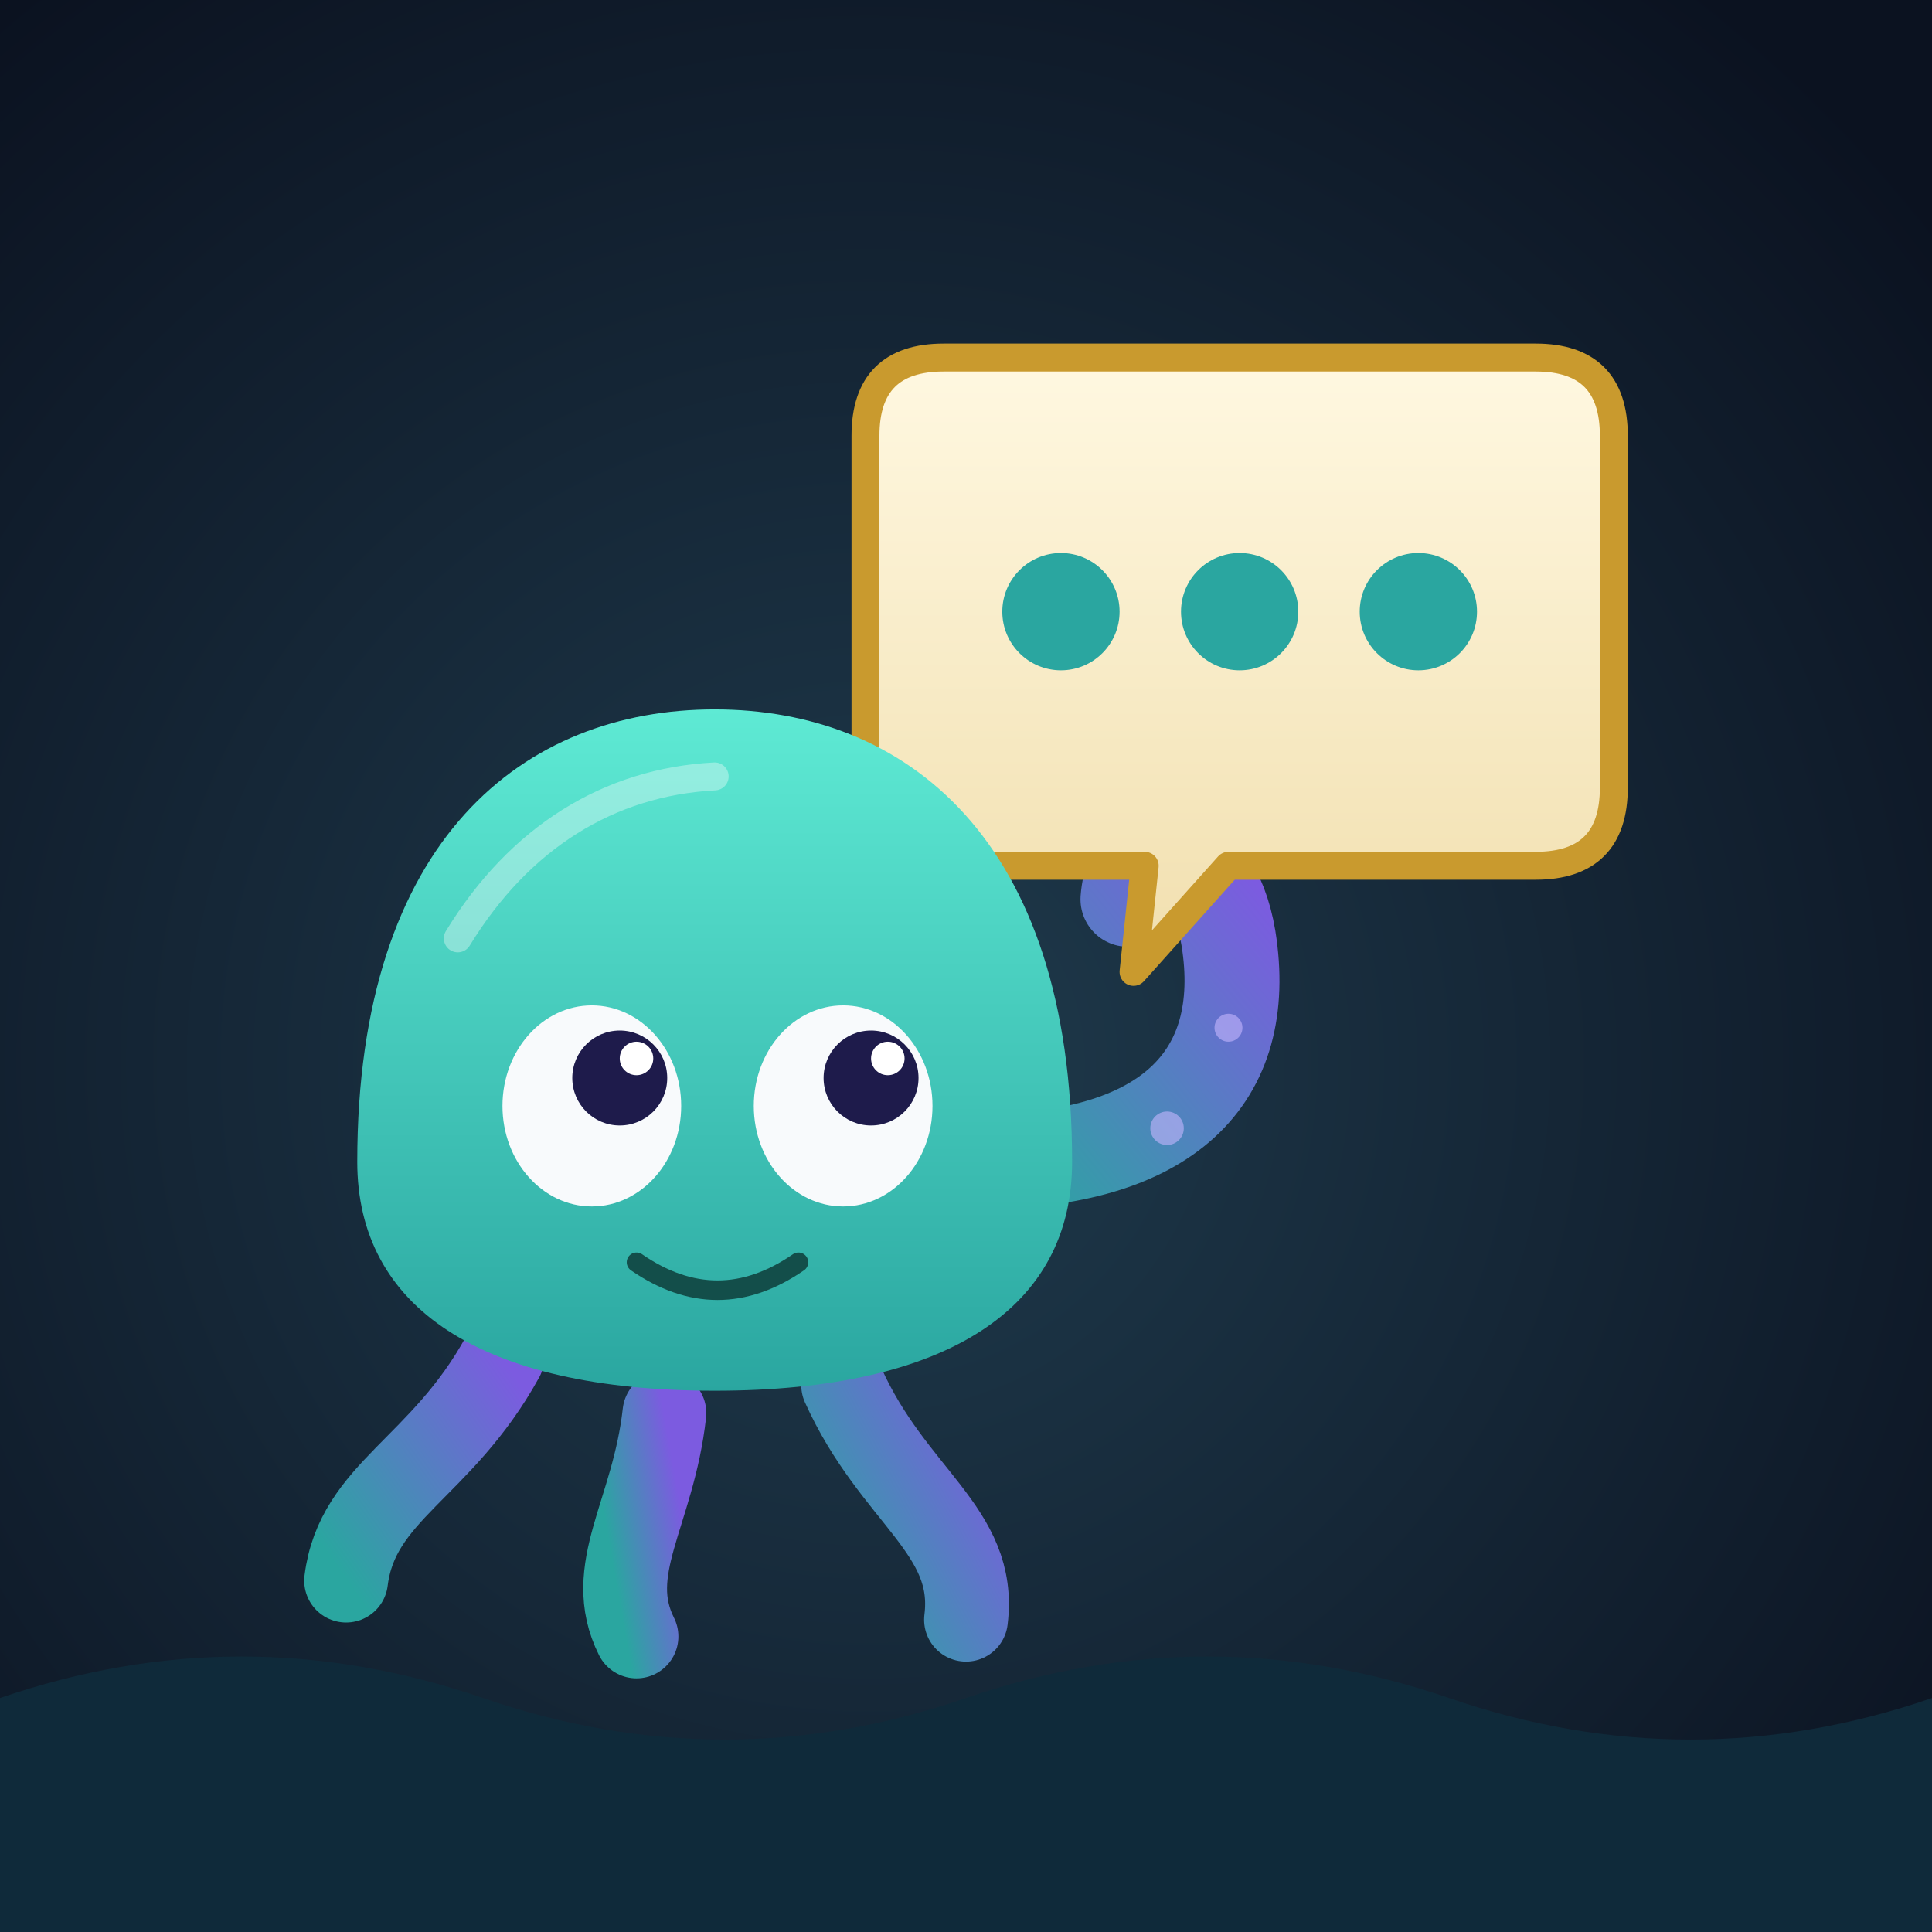
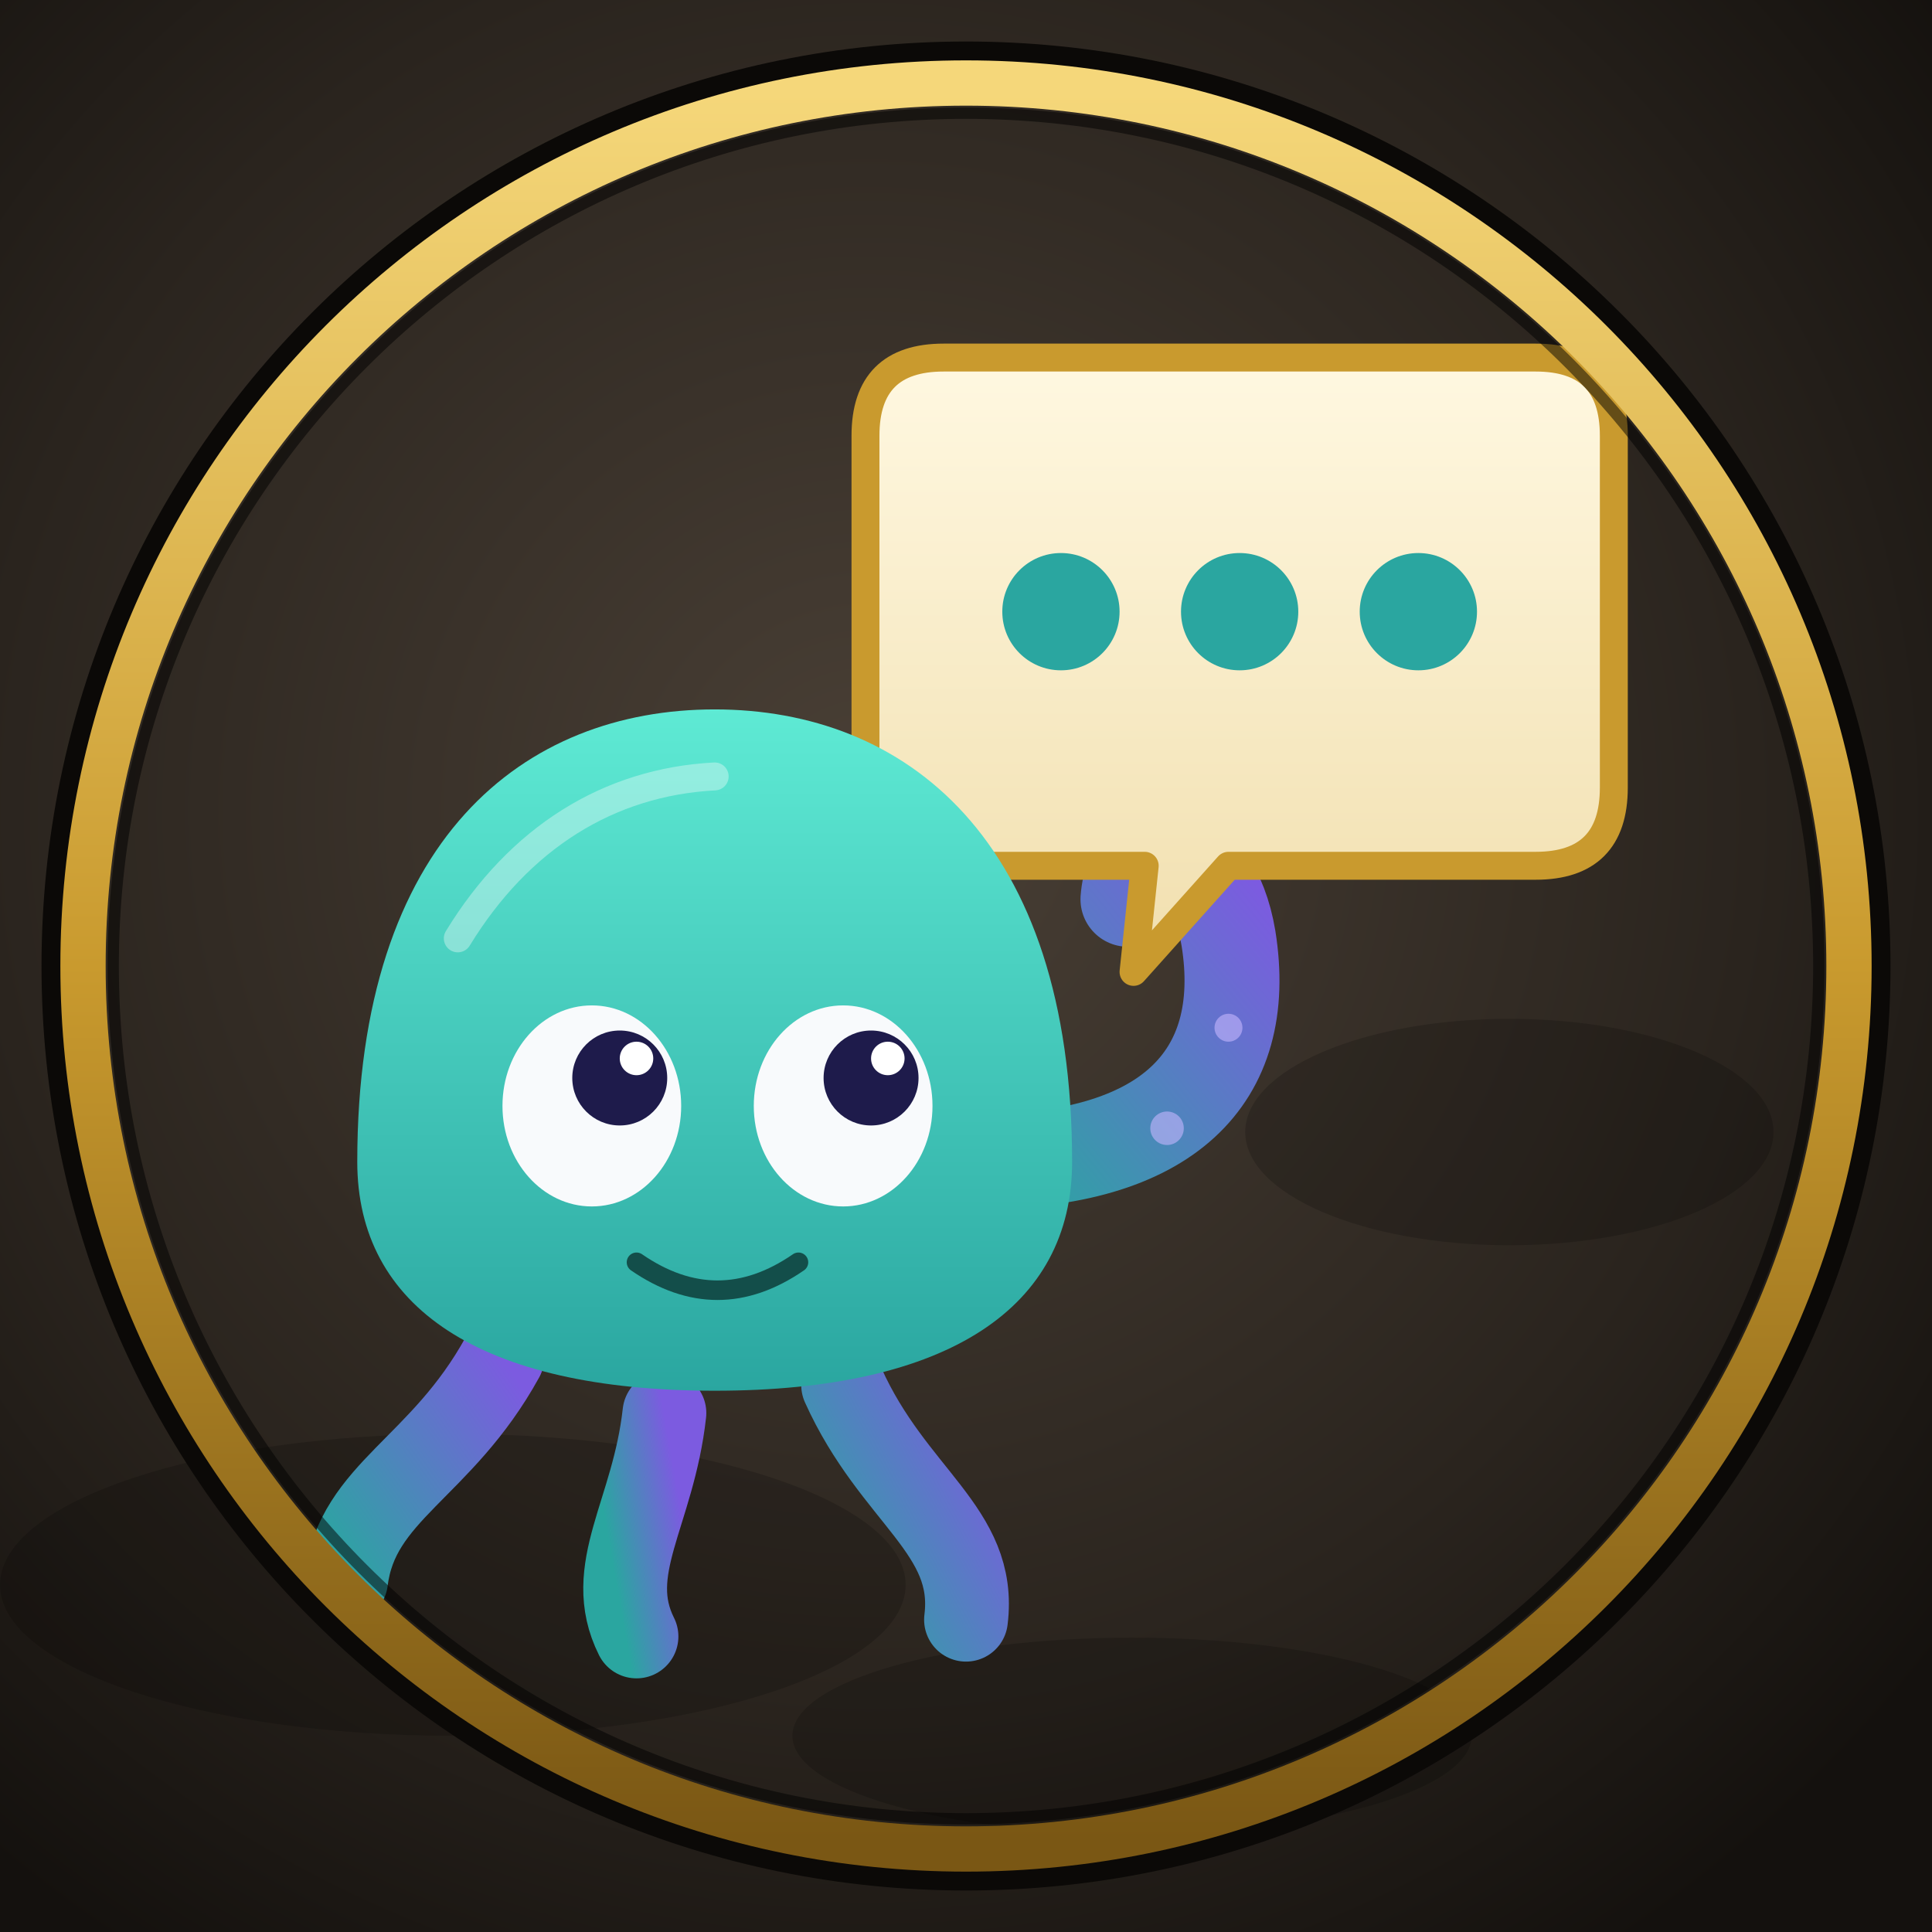
<svg xmlns="http://www.w3.org/2000/svg" viewBox="0 0 512 512" width="512" height="512">
  <defs>
    <linearGradient id="body" x1="0" y1="0" x2="0" y2="1">
      <stop offset="0" stop-color="#5eead4" />
      <stop offset="1" stop-color="#2aa6a0" />
    </linearGradient>
    <linearGradient id="arm" x1="0" y1="1" x2="1" y2="0">
      <stop offset="0" stop-color="#2aa6a0" />
      <stop offset="1" stop-color="#7c5be0" />
    </linearGradient>
-     <radialGradient id="glow" cx="0.45" cy="0.55" r="0.7">
-       <stop offset="0" stop-color="#1f3b4d" />
-       <stop offset="1" stop-color="#0b1220" />
+     <radialGradient id="glow" cx="0.45" cy="0.42" r="0.7">
+       <stop offset="0" stop-color="#4a4036" />
+       <stop offset="0.65" stop-color="#2a241e" />
+       <stop offset="1" stop-color="#14110e" />
    </radialGradient>
+     <linearGradient id="gold" x1="0" y1="0" x2="0" y2="1">
+       <stop offset="0" stop-color="#f5d77a" />
+       <stop offset="0.5" stop-color="#c99a2e" />
+       <stop offset="1" stop-color="#7a5714" />
+     </linearGradient>
    <linearGradient id="bubble" x1="0" y1="0" x2="0" y2="1">
      <stop offset="0" stop-color="#fff8e1" />
      <stop offset="1" stop-color="#f1dfae" />
    </linearGradient>
  </defs>
  <rect width="512" height="512" fill="url(#glow)" />
-   <path d="M0 450 Q64 428 128 450 T256 450 T384 450 T512 450 V512 H0Z" fill="#0f2a3a" />
+   <g fill="#000" fill-opacity=".18">
+     <ellipse cx="120" cy="420" rx="120" ry="40" />
+     <ellipse cx="400" cy="300" rx="70" ry="30" />
+     <ellipse cx="300" cy="460" rx="90" ry="26" />
+   </g>
  <g transform="translate(256 262) scale(0.74) translate(-258 -268)">
    <g fill="none" stroke="url(#arm)" stroke-width="30" stroke-linecap="round">
      <path d="M92 400 C70 440 40 448 36 480" />
      <path d="M150 420 C146 456 128 476 140 500" />
      <path d="M214 410 C232 450 262 462 258 494" />
    </g>
    <path d="M262 330 C330 330 360 300 352 250 C346 214 318 210 316 236" fill="none" stroke="url(#arm)" stroke-width="34" stroke-linecap="round" />
    <g fill="#c4b5fd" fill-opacity=".6">
      <circle cx="330" cy="318" r="6" />
      <circle cx="352" cy="282" r="5" />
    </g>
    <path d="M250 42 H462 Q490 42 490 70 V196 Q490 224 462 224 H352 L318 262 L322 224 H250 Q222 224 222 196 V70 Q222 42 250 42Z" fill="url(#bubble)" stroke="#c99a2e" stroke-width="10" stroke-linejoin="round" />
    <g fill="#2aa6a0">
      <circle cx="292" cy="133" r="21" />
      <circle cx="356" cy="133" r="21" />
      <circle cx="420" cy="133" r="21" />
    </g>
    <path d="M40 330 C40 214 100 168 168 168 C236 168 296 214 296 330 C296 382 252 412 168 412 C84 412 40 382 40 330Z" fill="url(#body)" />
    <path d="M76 250 C98 214 130 194 168 192" fill="none" stroke="#ffffff" stroke-opacity=".35" stroke-width="10" stroke-linecap="round" />
    <ellipse cx="124" cy="310" rx="32" ry="36" fill="#f8fafc" />
    <ellipse cx="214" cy="310" rx="32" ry="36" fill="#f8fafc" />
    <circle cx="134" cy="300" r="17" fill="#1e1b4b" />
    <circle cx="224" cy="300" r="17" fill="#1e1b4b" />
    <circle cx="140" cy="293" r="6" fill="#fff" />
    <circle cx="230" cy="293" r="6" fill="#fff" />
    <path d="M140 366 Q169 386 198 366" fill="none" stroke="#134e4a" stroke-width="7" stroke-linecap="round" />
  </g>
+   <circle cx="256" cy="256" r="240" fill="none" stroke="#0b0907" stroke-width="10" />
+   <circle cx="256" cy="256" r="234" fill="none" stroke="url(#gold)" stroke-width="12" />
+   <circle cx="256" cy="256" r="226" fill="none" stroke="#000" stroke-opacity=".5" stroke-width="3" />
</svg>
